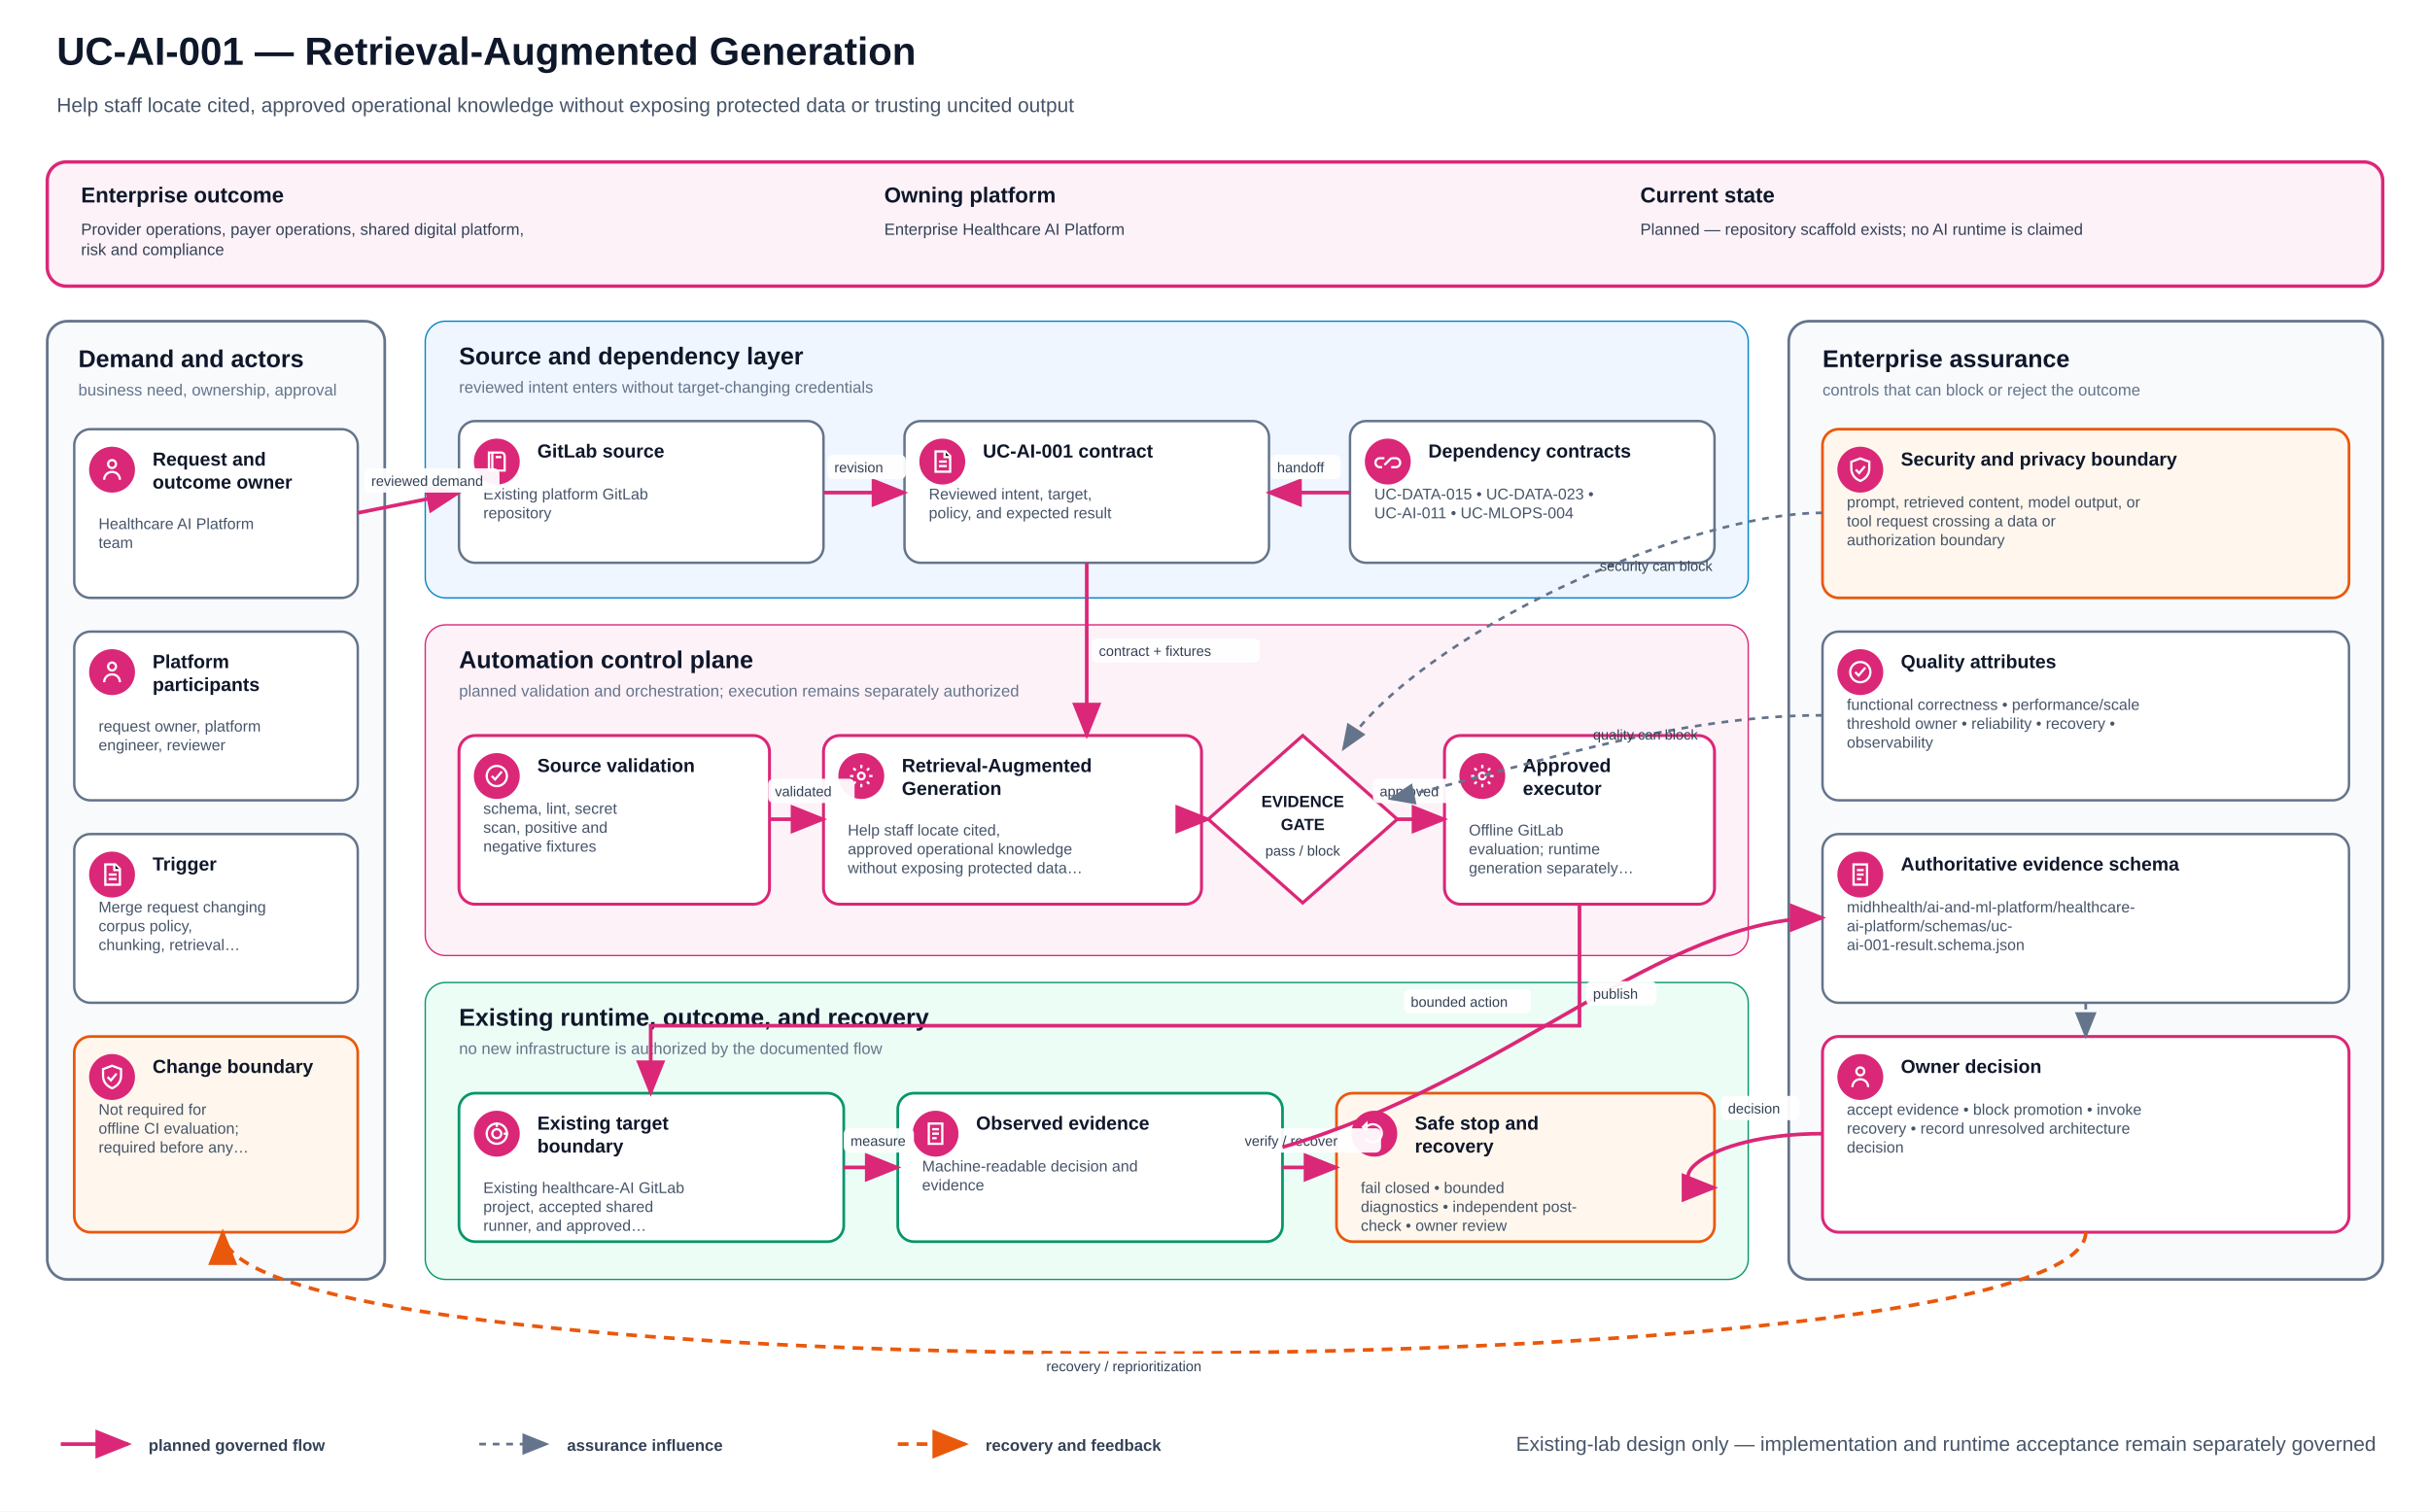
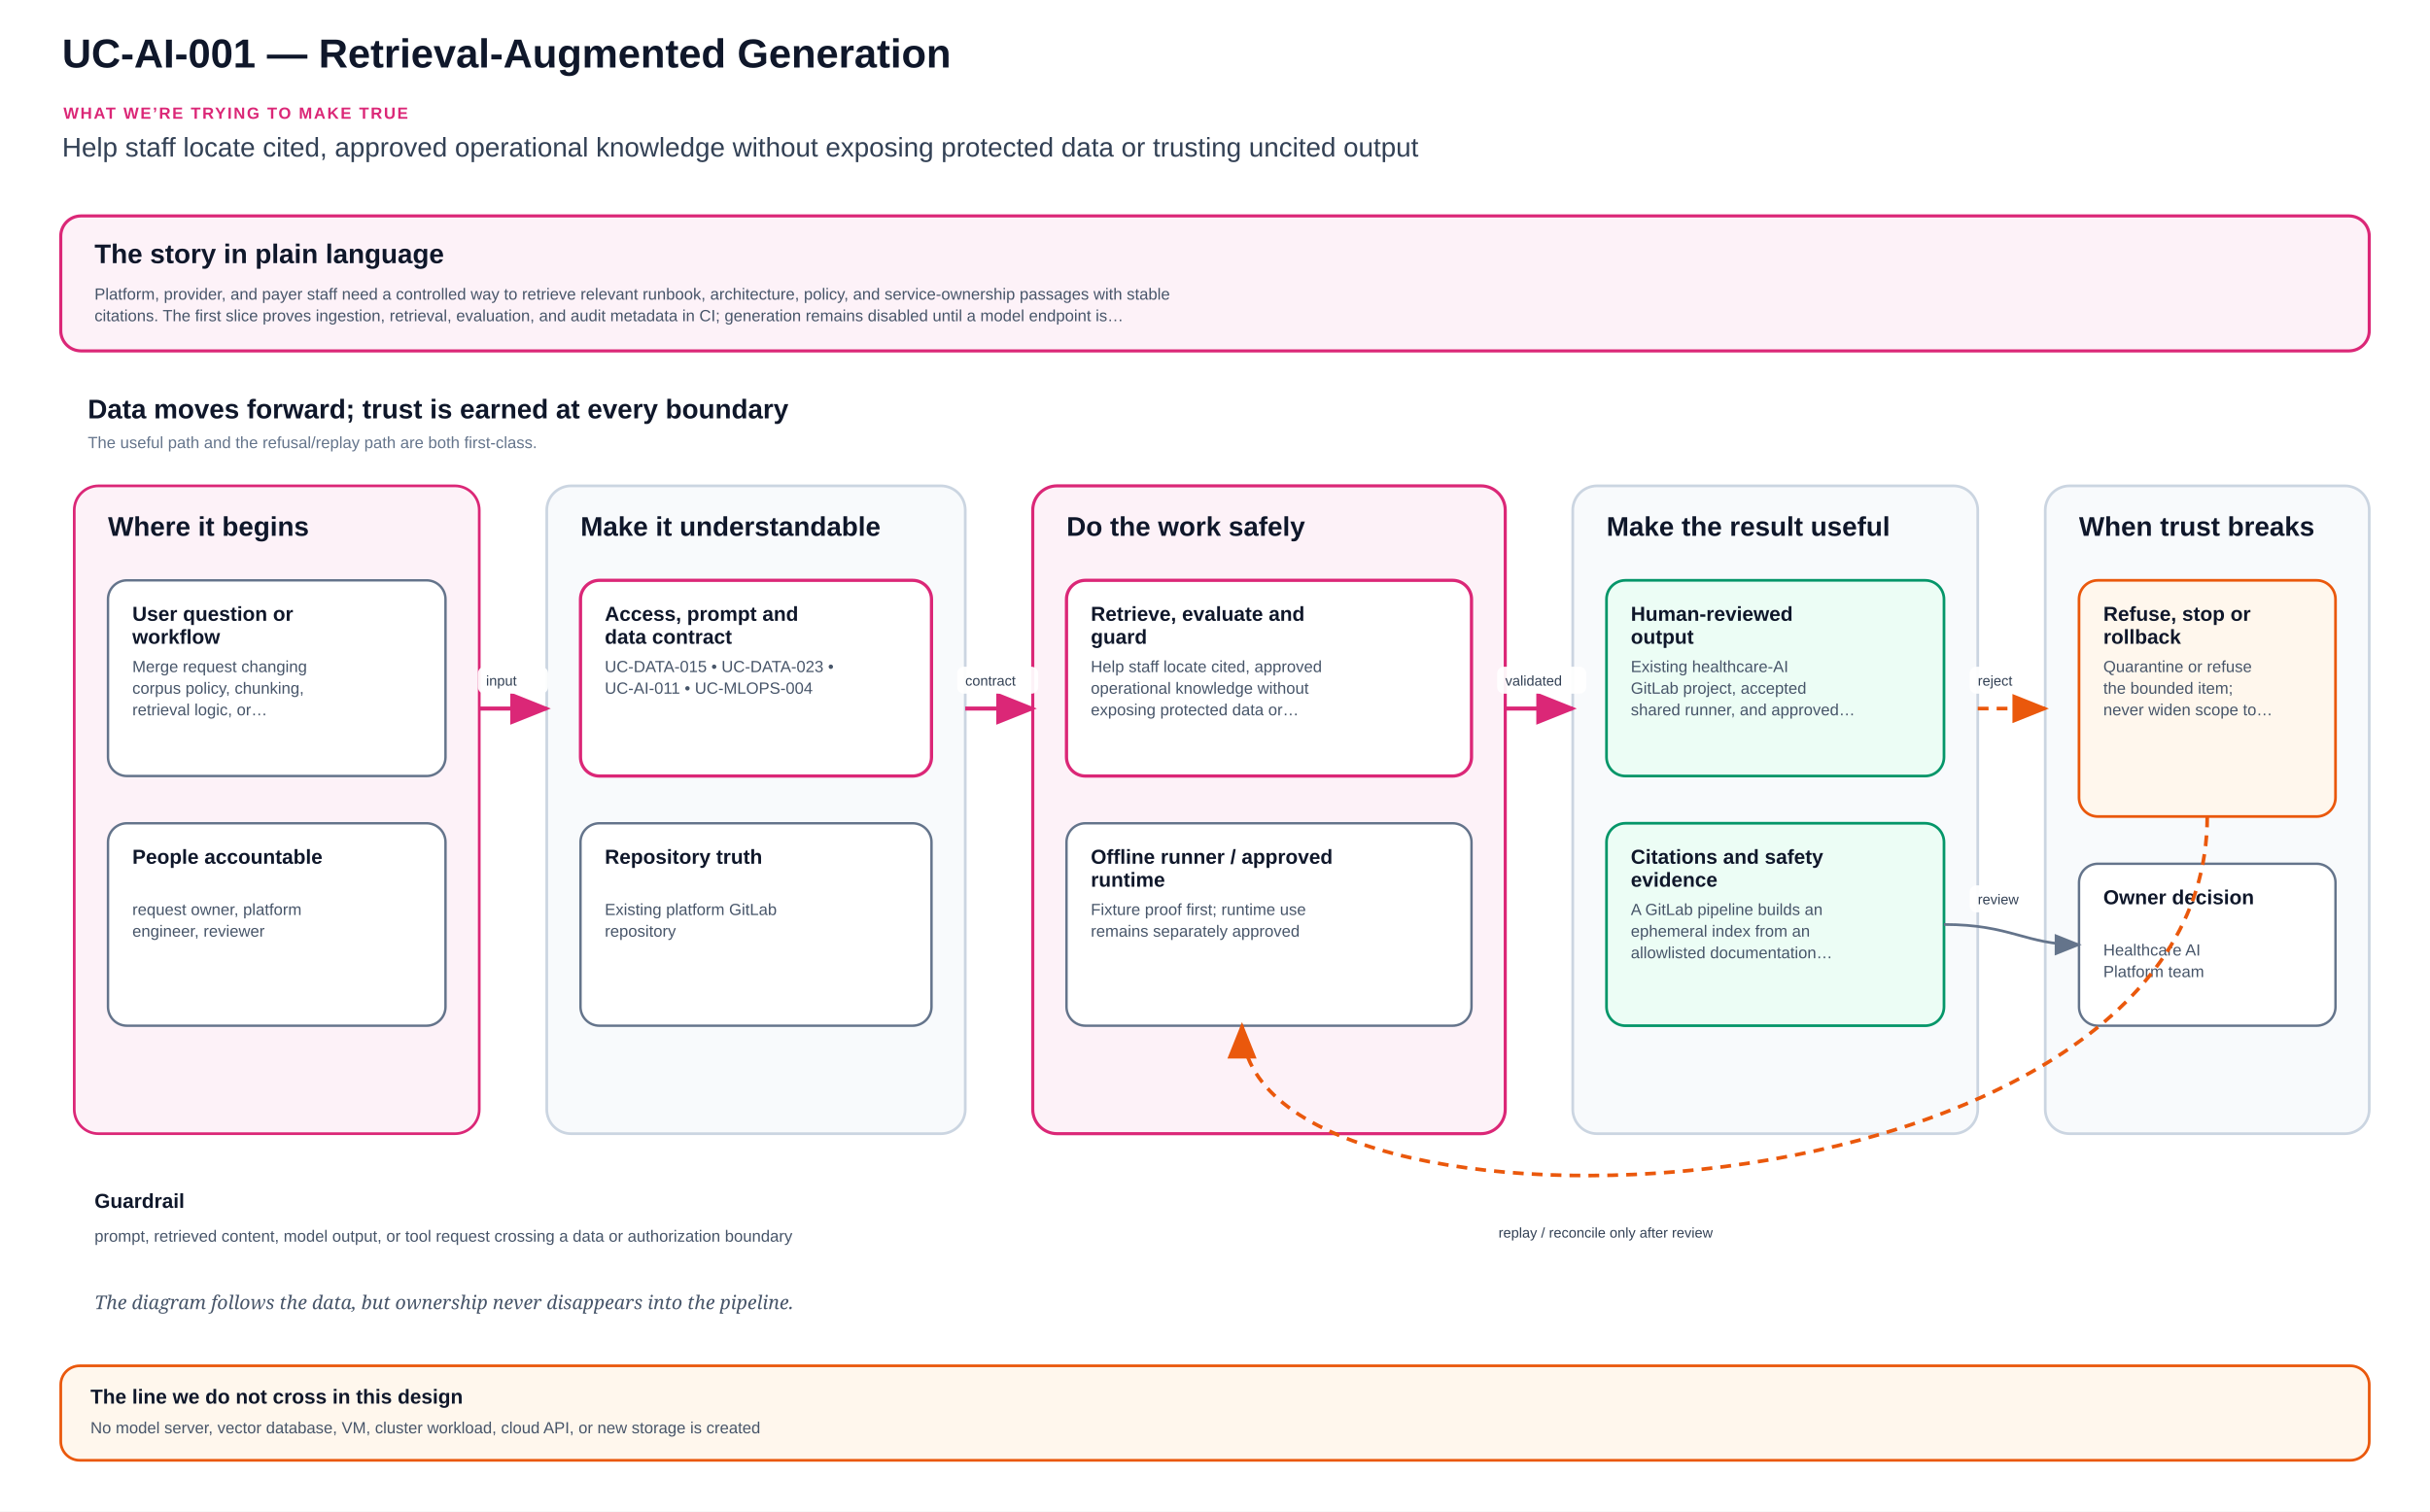
- <svg xmlns="http://www.w3.org/2000/svg" width="1800" height="1120" viewBox="0 0 1800 1120" role="img" aria-labelledby="title desc">
+ <svg xmlns="http://www.w3.org/2000/svg" width="1800" height="1120" viewBox="0 0 1800 1120" role="img" aria-labelledby="title desc" data-use-case="UC-AI-001" data-archetype="data-flow">
  <defs>
    <style>
- .bg{fill:#fff}.context{fill:#fdf2f8;stroke:#db2777;stroke-width:2.5}.rail{fill:#f8fafc;stroke:#64748b;stroke-width:2}.layer{fill:#fff;stroke:#94a3b8;stroke-width:2}.sourceLayer{fill:#eff6ff;stroke:#0284c7}.controlLayer{fill:#fdf2f8;stroke:#db2777}.runtimeLayer{fill:#ecfdf5;stroke:#059669}.node{fill:#fff;stroke:#64748b;stroke-width:1.8}.controlNode{fill:#fff;stroke:#db2777;stroke-width:2.2}.runtimeNode{fill:#fff;stroke:#059669;stroke-width:2}.riskNode{fill:#fff7ed;stroke:#ea580c;stroke-width:2}.iconBadge{fill:#db2777}.mainTitle{font:700 29px Arial,sans-serif;fill:#0f172a}.subtitle{font:15px Arial,sans-serif;fill:#475569}.sectionTitle{font:700 18px Arial,sans-serif;fill:#0f172a}.sectionSub{font:12px Arial,sans-serif;fill:#64748b}.nodeTitle{font:700 14px Arial,sans-serif;fill:#0f172a}.nodeSub{font:11.5px Arial,sans-serif;fill:#475569}.contextTitle{font:700 16px Arial,sans-serif;fill:#0f172a}.contextText{font:12px Arial,sans-serif;fill:#334155}.edge{stroke:#db2777;stroke-width:2.7;fill:none;marker-end:url(#arrow)}.dashed{stroke:#ea580c;stroke-dasharray:8 6;marker-end:url(#orangeArrow)}.assuranceEdge{stroke:#64748b;stroke-width:2;stroke-dasharray:5 5;fill:none;marker-end:url(#grayArrow)}.labelBg{fill:#fff;opacity:.94}.edgeLabel{font:10.5px Arial,sans-serif;fill:#334155}.decision{fill:#fff;stroke:#db2777;stroke-width:2.4}.decisionText{font:700 12px Arial,sans-serif;fill:#0f172a}.legend{font:700 12px Arial,sans-serif;fill:#334155}
+ .bg{fill:#fff}.panel{fill:#f8fafc;stroke:#cbd5e1;stroke-width:2}.accentPanel{fill:#fdf2f8;stroke:#db2777;stroke-width:2.3}.card{fill:#fff;stroke:#64748b;stroke-width:1.8}.accentCard{fill:#fff;stroke:#db2777;stroke-width:2.4}.goodCard{fill:#ecfdf5;stroke:#059669;stroke-width:2}.warnCard{fill:#fff7ed;stroke:#ea580c;stroke-width:2}.darkCard{fill:#0f172a;stroke:#0f172a;stroke-width:2}.mainTitle{font:700 30px Arial,sans-serif;fill:#0f172a}.kicker{font:700 12px Arial,sans-serif;fill:#db2777;letter-spacing:1.2px}.quote{font:20px Arial,sans-serif;fill:#334155}.section{font:700 20px Arial,sans-serif;fill:#0f172a}.sectionSub{font:12px Arial,sans-serif;fill:#64748b}.cardTitle{font:700 15px Arial,sans-serif;fill:#0f172a}.body{font:12px Arial,sans-serif;fill:#475569}.inverseTitle{font:700 15px Arial,sans-serif;fill:#fff}.inverseBody{font:12px Arial,sans-serif;fill:#e2e8f0}.badge{fill:#db2777}.badgeText{font:700 13px Arial,sans-serif;fill:#fff}.arrow{stroke:#db2777;stroke-width:3;fill:none;marker-end:url(#arrow)}.thinArrow{stroke:#64748b;stroke-width:2;fill:none;marker-end:url(#grayArrow)}.feedback{stroke:#ea580c;stroke-width:2.7;stroke-dasharray:8 6;fill:none;marker-end:url(#orangeArrow)}.label{fill:#fff;opacity:.94}.edgeText{font:10.5px Arial,sans-serif;fill:#334155}.lane{fill:none;stroke:#94a3b8;stroke-width:1.8;stroke-dasharray:7 6}.decision{fill:#fff;stroke:#db2777;stroke-width:2.5}.small{font:11px Arial,sans-serif;fill:#64748b}.note{font:italic 14px Georgia,serif;fill:#475569}.hub{fill:#db2777;stroke:#db2777;stroke-width:2}.hubTitle{font:700 18px Arial,sans-serif;fill:#fff}.hubBody{font:12px Arial,sans-serif;fill:#fff}.zone{fill:#fdf2f8;stroke:#db2777;stroke-width:2}.nodeCircle{fill:#fff;stroke:#db2777;stroke-width:2.3}.nodeTitle{font:700 13px Arial,sans-serif;fill:#0f172a}.nodeBody{font:11px Arial,sans-serif;fill:#475569}
</style>
    <marker id="arrow" markerWidth="11" markerHeight="11" refX="9" refY="4" orient="auto">
-       <path d="M0,0 L0,8 L10,4 z" fill="#db2777" />
+       <path d="M0 0L0 8L10 4z" fill="#db2777" />
+     </marker>
+     <marker id="grayArrow" markerWidth="11" markerHeight="11" refX="9" refY="4" orient="auto">
+       <path d="M0 0L0 8L10 4z" fill="#64748b" />
    </marker>
    <marker id="orangeArrow" markerWidth="11" markerHeight="11" refX="9" refY="4" orient="auto">
-       <path d="M0,0 L0,8 L10,4 z" fill="#ea580c" />
+       <path d="M0 0L0 8L10 4z" fill="#ea580c" />
    </marker>
-     <marker id="grayArrow" markerWidth="11" markerHeight="11" refX="9" refY="4" orient="auto">
-       <path d="M0,0 L0,8 L10,4 z" fill="#64748b" />
-     </marker>
-     <symbol id="icon-person" viewBox="0 0 24 24">
-       <circle cx="12" cy="7" r="3.5" fill="none" stroke="#fff" stroke-width="2" />
-       <path d="M5 21c0-4 3-7 7-7s7 3 7 7" fill="none" stroke="#fff" stroke-width="2" />
-     </symbol>
-     <symbol id="icon-repo" viewBox="0 0 24 24">
-       <path d="M5 4h11a3 3 0 013 3v13H7a2 2 0 01-2-2V4z" fill="none" stroke="#fff" stroke-width="2" />
-       <path d="M8 4v16M11 8h5" stroke="#fff" stroke-width="2" />
-     </symbol>
-     <symbol id="icon-contract" viewBox="0 0 24 24">
-       <path d="M6 3h9l4 4v14H6z" fill="none" stroke="#fff" stroke-width="2" />
-       <path d="M14 3v5h5M9 12h7M9 16h7" stroke="#fff" stroke-width="2" />
-     </symbol>
-     <symbol id="icon-link" viewBox="0 0 24 24">
-       <path d="M9 15l6-6M7 17H5a4 4 0 010-8h4M15 9h4a4 4 0 010 8h-4" fill="none" stroke="#fff" stroke-width="2" />
-     </symbol>
-     <symbol id="icon-check" viewBox="0 0 24 24">
-       <circle cx="12" cy="12" r="9" fill="none" stroke="#fff" stroke-width="2" />
-       <path d="M7.5 12l3 3 6-7" fill="none" stroke="#fff" stroke-width="2" />
-     </symbol>
-     <symbol id="icon-gear" viewBox="0 0 24 24">
-       <circle cx="12" cy="12" r="3" fill="none" stroke="#fff" stroke-width="2" />
-       <path d="M12 2v3M12 19v3M2 12h3M19 12h3M5 5l2 2M17 17l2 2M19 5l-2 2M7 17l-2 2" stroke="#fff" stroke-width="2" />
-     </symbol>
-     <symbol id="icon-target" viewBox="0 0 24 24">
-       <circle cx="12" cy="12" r="9" fill="none" stroke="#fff" stroke-width="2" />
-       <circle cx="12" cy="12" r="4" fill="none" stroke="#fff" stroke-width="2" />
-       <path d="M12 2v4M22 12h-4" stroke="#fff" stroke-width="2" />
-     </symbol>
-     <symbol id="icon-evidence" viewBox="0 0 24 24">
-       <path d="M6 3h12v18H6z" fill="none" stroke="#fff" stroke-width="2" />
-       <path d="M9 8h6M9 12h6M9 16h4" stroke="#fff" stroke-width="2" />
-     </symbol>
-     <symbol id="icon-shield" viewBox="0 0 24 24">
-       <path d="M12 2l8 3v6c0 5-3 9-8 11-5-2-8-6-8-11V5z" fill="none" stroke="#fff" stroke-width="2" />
-       <path d="M8 12l3 3 5-6" fill="none" stroke="#fff" stroke-width="2" />
-     </symbol>
-     <symbol id="icon-recovery" viewBox="0 0 24 24">
-       <path d="M5 8V3l-3 3 3 3M5 6a8 8 0 11-1 10" fill="none" stroke="#fff" stroke-width="2" />
-     </symbol>
  </defs>
  <rect class="bg" width="1800" height="1120" />
-   <text class="mainTitle" x="42" y="48">
-     <tspan x="42" dy="0">UC-AI-001 — Retrieval-Augmented Generation</tspan>
+   <text class="mainTitle" x="46" y="50">
+     <tspan x="46" dy="0">UC-AI-001 — Retrieval-Augmented Generation</tspan>
  </text>
-   <text class="subtitle" x="42" y="83" text-anchor="start">
-     <tspan x="42" dy="0">Help staff locate cited, approved operational knowledge without exposing protected data or trusting uncited output</tspan>
+   <text class="kicker" x="47" y="88">WHAT WE’RE TRYING TO MAKE TRUE</text>
+   <text class="quote" x="46" y="116" text-anchor="start">
+     <tspan x="46" dy="0">Help staff locate cited, approved operational knowledge without exposing protected data or trusting uncited output</tspan>
  </text>
-   <rect class="context" x="35" y="120" width="1730" height="92" rx="14" />
-   <text class="contextTitle" x="60" y="150">Enterprise outcome</text>
-   <text class="contextText" x="60" y="174" text-anchor="start">
-     <tspan x="60" dy="0">Provider operations, payer operations, shared digital platform,</tspan>
-     <tspan x="60" dy="15">risk and compliance</tspan>
+   <rect class="accentPanel" x="45" y="160" width="1710" height="100" rx="15" />
+   <text class="section" x="70" y="195">The story in plain language</text>
+   <text class="body" x="70" y="222" text-anchor="start">
+     <tspan x="70" dy="0">Platform, provider, and payer staff need a controlled way to retrieve relevant runbook, architecture, policy, and service-ownership passages with stable</tspan>
+     <tspan x="70" dy="16">citations. The first slice proves ingestion, retrieval, evaluation, and audit metadata in CI; generation remains disabled until a model endpoint is…</tspan>
  </text>
-   <text class="contextTitle" x="655" y="150">Owning platform</text>
-   <text class="contextText" x="655" y="174" text-anchor="start">
-     <tspan x="655" dy="0">Enterprise Healthcare AI Platform</tspan>
+   <text class="section" x="65" y="310">Data moves forward; trust is earned at every boundary</text>
+   <text class="sectionSub" x="65" y="332">The useful path and the refusal/replay path are both first-class.</text>
+   <rect class="zone" x="55" y="360" width="300" height="480" rx="18" />
+   <text class="section" x="80" y="397">Where it begins</text>
+   <rect class="card" x="80" y="430" width="250" height="145" rx="14" />
+   <text class="cardTitle" x="98" y="460" text-anchor="start">
+     <tspan x="98" dy="0">User question or</tspan>
+     <tspan x="98" dy="17">workflow</tspan>
  </text>
-   <text class="contextTitle" x="1215" y="150">Current state</text>
-   <text class="contextText" x="1215" y="174" text-anchor="start">
-     <tspan x="1215" dy="0">Planned — repository scaffold exists; no AI runtime is claimed</tspan>
+   <text class="body" x="98" y="498" text-anchor="start">
+     <tspan x="98" dy="0">Merge request changing</tspan>
+     <tspan x="98" dy="16">corpus policy, chunking,</tspan>
+     <tspan x="98" dy="16">retrieval logic, or…</tspan>
  </text>
-   <rect class="rail" x="35" y="238" width="250" height="710" rx="15" />
-   <text class="sectionTitle" x="58" y="272">Demand and actors</text>
-   <text class="sectionSub" x="58" y="293">business need, ownership, approval</text>
-   <rect class="node" x="55" y="318" width="210" height="125" rx="12" />
-   <circle class="iconBadge" cx="83" cy="348" r="17" />
-   <use href="#icon-person" x="73" y="338" width="20" height="20" />
-   <text class="nodeTitle" x="113" y="345">
-     <tspan x="113" dy="0">Request and</tspan>
-     <tspan x="113" dy="17">outcome owner</tspan>
+   <rect class="card" x="80" y="610" width="250" height="150" rx="14" />
+   <text class="cardTitle" x="98" y="640" text-anchor="start">
+     <tspan x="98" dy="0">People accountable</tspan>
  </text>
-   <text class="nodeSub" x="73" y="392" text-anchor="start">
-     <tspan x="73" dy="0">Healthcare AI Platform</tspan>
-     <tspan x="73" dy="14">team</tspan>
+   <text class="body" x="98" y="678" text-anchor="start">
+     <tspan x="98" dy="0">request owner, platform</tspan>
+     <tspan x="98" dy="16">engineer, reviewer</tspan>
  </text>
-   <rect class="node" x="55" y="468" width="210" height="125" rx="12" />
-   <circle class="iconBadge" cx="83" cy="498" r="17" />
-   <use href="#icon-person" x="73" y="488" width="20" height="20" />
-   <text class="nodeTitle" x="113" y="495">
-     <tspan x="113" dy="0">Platform</tspan>
-     <tspan x="113" dy="17">participants</tspan>
+   <rect class="panel" x="405" y="360" width="310" height="480" rx="18" />
+   <text class="section" x="430" y="397">Make it understandable</text>
+   <rect class="accentCard" x="430" y="430" width="260" height="145" rx="14" />
+   <text class="cardTitle" x="448" y="460" text-anchor="start">
+     <tspan x="448" dy="0">Access, prompt and</tspan>
+     <tspan x="448" dy="17">data contract</tspan>
  </text>
-   <text class="nodeSub" x="73" y="542" text-anchor="start">
-     <tspan x="73" dy="0">request owner, platform</tspan>
-     <tspan x="73" dy="14">engineer, reviewer</tspan>
+   <text class="body" x="448" y="498" text-anchor="start">
+     <tspan x="448" dy="0">UC-DATA-015 • UC-DATA-023 •</tspan>
+     <tspan x="448" dy="16">UC-AI-011 • UC-MLOPS-004</tspan>
  </text>
-   <rect class="node" x="55" y="618" width="210" height="125" rx="12" />
-   <circle class="iconBadge" cx="83" cy="648" r="17" />
-   <use href="#icon-contract" x="73" y="638" width="20" height="20" />
-   <text class="nodeTitle" x="113" y="645">
-     <tspan x="113" dy="0">Trigger</tspan>
+   <rect class="card" x="430" y="610" width="260" height="150" rx="14" />
+   <text class="cardTitle" x="448" y="640" text-anchor="start">
+     <tspan x="448" dy="0">Repository truth</tspan>
  </text>
-   <text class="nodeSub" x="73" y="676" text-anchor="start">
-     <tspan x="73" dy="0">Merge request changing</tspan>
-     <tspan x="73" dy="14">corpus policy,</tspan>
-     <tspan x="73" dy="14">chunking, retrieval…</tspan>
+   <text class="body" x="448" y="678" text-anchor="start">
+     <tspan x="448" dy="0">Existing platform GitLab</tspan>
+     <tspan x="448" dy="16">repository</tspan>
  </text>
-   <rect class="riskNode" x="55" y="768" width="210" height="145" rx="12" />
-   <circle class="iconBadge" cx="83" cy="798" r="17" />
-   <use href="#icon-shield" x="73" y="788" width="20" height="20" />
-   <text class="nodeTitle" x="113" y="795">
-     <tspan x="113" dy="0">Change boundary</tspan>
+   <rect class="accentPanel" x="765" y="360" width="350" height="480" rx="18" />
+   <text class="section" x="790" y="397">Do the work safely</text>
+   <rect class="accentCard" x="790" y="430" width="300" height="145" rx="14" />
+   <text class="cardTitle" x="808" y="460" text-anchor="start">
+     <tspan x="808" dy="0">Retrieve, evaluate and</tspan>
+     <tspan x="808" dy="17">guard</tspan>
  </text>
-   <text class="nodeSub" x="73" y="826" text-anchor="start">
-     <tspan x="73" dy="0">Not required for</tspan>
-     <tspan x="73" dy="14">offline CI evaluation;</tspan>
-     <tspan x="73" dy="14">required before any…</tspan>
+   <text class="body" x="808" y="498" text-anchor="start">
+     <tspan x="808" dy="0">Help staff locate cited, approved</tspan>
+     <tspan x="808" dy="16">operational knowledge without</tspan>
+     <tspan x="808" dy="16">exposing protected data or…</tspan>
  </text>
-   <rect class="sourceLayer" x="315" y="238" width="980" height="205" rx="15" />
-   <text class="sectionTitle" x="340" y="270">Source and dependency layer</text>
-   <text class="sectionSub" x="340" y="291">reviewed intent enters without target-changing credentials</text>
-   <rect class="node" x="340" y="312" width="270" height="105" rx="12" />
-   <circle class="iconBadge" cx="368" cy="342" r="17" />
-   <use href="#icon-repo" x="358" y="332" width="20" height="20" />
-   <text class="nodeTitle" x="398" y="339">
-     <tspan x="398" dy="0">GitLab source</tspan>
+   <rect class="card" x="790" y="610" width="300" height="150" rx="14" />
+   <text class="cardTitle" x="808" y="640" text-anchor="start">
+     <tspan x="808" dy="0">Offline runner / approved</tspan>
+     <tspan x="808" dy="17">runtime</tspan>
  </text>
-   <text class="nodeSub" x="358" y="370" text-anchor="start">
-     <tspan x="358" dy="0">Existing platform GitLab</tspan>
-     <tspan x="358" dy="14">repository</tspan>
+   <text class="body" x="808" y="678" text-anchor="start">
+     <tspan x="808" dy="0">Fixture proof first; runtime use</tspan>
+     <tspan x="808" dy="16">remains separately approved</tspan>
  </text>
-   <rect class="node" x="670" y="312" width="270" height="105" rx="12" />
-   <circle class="iconBadge" cx="698" cy="342" r="17" />
-   <use href="#icon-contract" x="688" y="332" width="20" height="20" />
-   <text class="nodeTitle" x="728" y="339">
-     <tspan x="728" dy="0">UC-AI-001 contract</tspan>
+   <rect class="panel" x="1165" y="360" width="300" height="480" rx="18" />
+   <text class="section" x="1190" y="397">Make the result useful</text>
+   <rect class="goodCard" x="1190" y="430" width="250" height="145" rx="14" />
+   <text class="cardTitle" x="1208" y="460" text-anchor="start">
+     <tspan x="1208" dy="0">Human-reviewed</tspan>
+     <tspan x="1208" dy="17">output</tspan>
  </text>
-   <text class="nodeSub" x="688" y="370" text-anchor="start">
-     <tspan x="688" dy="0">Reviewed intent, target,</tspan>
-     <tspan x="688" dy="14">policy, and expected result</tspan>
+   <text class="body" x="1208" y="498" text-anchor="start">
+     <tspan x="1208" dy="0">Existing healthcare-AI</tspan>
+     <tspan x="1208" dy="16">GitLab project, accepted</tspan>
+     <tspan x="1208" dy="16">shared runner, and approved…</tspan>
  </text>
-   <rect class="node" x="1000" y="312" width="270" height="105" rx="12" />
-   <circle class="iconBadge" cx="1028" cy="342" r="17" />
-   <use href="#icon-link" x="1018" y="332" width="20" height="20" />
-   <text class="nodeTitle" x="1058" y="339">
-     <tspan x="1058" dy="0">Dependency contracts</tspan>
+   <rect class="goodCard" x="1190" y="610" width="250" height="150" rx="14" />
+   <text class="cardTitle" x="1208" y="640" text-anchor="start">
+     <tspan x="1208" dy="0">Citations and safety</tspan>
+     <tspan x="1208" dy="17">evidence</tspan>
  </text>
-   <text class="nodeSub" x="1018" y="370" text-anchor="start">
-     <tspan x="1018" dy="0">UC-DATA-015 • UC-DATA-023 •</tspan>
-     <tspan x="1018" dy="14">UC-AI-011 • UC-MLOPS-004</tspan>
+   <text class="body" x="1208" y="678" text-anchor="start">
+     <tspan x="1208" dy="0">A GitLab pipeline builds an</tspan>
+     <tspan x="1208" dy="16">ephemeral index from an</tspan>
+     <tspan x="1208" dy="16">allowlisted documentation…</tspan>
  </text>
-   <rect class="controlLayer" x="315" y="463" width="980" height="245" rx="15" />
-   <text class="sectionTitle" x="340" y="495">Automation control plane</text>
-   <text class="sectionSub" x="340" y="516">planned validation and orchestration; execution remains separately authorized</text>
-   <rect class="controlNode" x="340" y="545" width="230" height="125" rx="12" />
-   <circle class="iconBadge" cx="368" cy="575" r="17" />
-   <use href="#icon-check" x="358" y="565" width="20" height="20" />
-   <text class="nodeTitle" x="398" y="572">
-     <tspan x="398" dy="0">Source validation</tspan>
+   <rect class="panel" x="1515" y="360" width="240" height="480" rx="18" />
+   <text class="section" x="1540" y="397">When trust breaks</text>
+   <rect class="warnCard" x="1540" y="430" width="190" height="175" rx="14" />
+   <text class="cardTitle" x="1558" y="460" text-anchor="start">
+     <tspan x="1558" dy="0">Refuse, stop or</tspan>
+     <tspan x="1558" dy="17">rollback</tspan>
  </text>
-   <text class="nodeSub" x="358" y="603" text-anchor="start">
-     <tspan x="358" dy="0">schema, lint, secret</tspan>
-     <tspan x="358" dy="14">scan, positive and</tspan>
-     <tspan x="358" dy="14">negative fixtures</tspan>
+   <text class="body" x="1558" y="498" text-anchor="start">
+     <tspan x="1558" dy="0">Quarantine or refuse</tspan>
+     <tspan x="1558" dy="16">the bounded item;</tspan>
+     <tspan x="1558" dy="16">never widen scope to…</tspan>
  </text>
-   <rect class="controlNode" x="610" y="545" width="280" height="125" rx="12" />
-   <circle class="iconBadge" cx="638" cy="575" r="17" />
-   <use href="#icon-gear" x="628" y="565" width="20" height="20" />
-   <text class="nodeTitle" x="668" y="572">
-     <tspan x="668" dy="0">Retrieval-Augmented</tspan>
-     <tspan x="668" dy="17">Generation</tspan>
+   <rect class="card" x="1540" y="640" width="190" height="120" rx="14" />
+   <text class="cardTitle" x="1558" y="670" text-anchor="start">
+     <tspan x="1558" dy="0">Owner decision</tspan>
  </text>
-   <text class="nodeSub" x="628" y="619" text-anchor="start">
-     <tspan x="628" dy="0">Help staff locate cited,</tspan>
-     <tspan x="628" dy="14">approved operational knowledge</tspan>
-     <tspan x="628" dy="14">without exposing protected data…</tspan>
+   <text class="body" x="1558" y="708" text-anchor="start">
+     <tspan x="1558" dy="0">Healthcare AI</tspan>
+     <tspan x="1558" dy="16">Platform team</tspan>
  </text>
-   <polygon class="decision" points="965,545 1035,607 965,669 895,607" />
-   <text class="decisionText" x="965" y="598" text-anchor="middle">EVIDENCE</text>
-   <text class="decisionText" x="965" y="615" text-anchor="middle">GATE</text>
-   <text class="edgeLabel" x="965" y="634" text-anchor="middle">pass / block</text>
-   <rect class="controlNode" x="1070" y="545" width="200" height="125" rx="12" />
-   <circle class="iconBadge" cx="1098" cy="575" r="17" />
-   <use href="#icon-gear" x="1088" y="565" width="20" height="20" />
-   <text class="nodeTitle" x="1128" y="572">
-     <tspan x="1128" dy="0">Approved</tspan>
-     <tspan x="1128" dy="17">executor</tspan>
+   <path class="arrow" d="M355 525 L405 525" />
+   <rect class="label" x="354" y="494" width="52" height="20" rx="5" />
+   <text class="edgeText" x="360" y="508">input</text>
+   <path class="arrow" d="M715 525 L765 525" />
+   <rect class="label" x="709" y="494" width="60" height="20" rx="5" />
+   <text class="edgeText" x="715" y="508">contract</text>
+   <path class="arrow" d="M1115 525 L1165 525" />
+   <rect class="label" x="1109" y="494" width="66" height="20" rx="5" />
+   <text class="edgeText" x="1115" y="508">validated</text>
+   <path class="feedback" d="M1465 525 L1515 525" />
+   <rect class="label" x="1459" y="494" width="52" height="20" rx="5" />
+   <text class="edgeText" x="1465" y="508">reject</text>
+   <path class="thinArrow" d="M1440 685 C1490 685 1500 700 1540 700" />
+   <rect class="label" x="1459" y="656" width="52" height="20" rx="5" />
+   <text class="edgeText" x="1465" y="670">review</text>
+   <path class="feedback" d="M1635 605 C1635 910 920 940 920 760" />
+   <rect class="label" x="1104" y="903" width="228" height="20" rx="5" />
+   <text class="edgeText" x="1110" y="917">replay / reconcile only after review</text>
+   <text class="cardTitle" x="70" y="895">Guardrail</text>
+   <text class="body" x="70" y="920" text-anchor="start">
+     <tspan x="70" dy="0">prompt, retrieved content, model output, or tool request crossing a data or authorization boundary</tspan>
  </text>
-   <text class="nodeSub" x="1088" y="619" text-anchor="start">
-     <tspan x="1088" dy="0">Offline GitLab</tspan>
-     <tspan x="1088" dy="14">evaluation; runtime</tspan>
-     <tspan x="1088" dy="14">generation separately…</tspan>
+   <text class="note" x="70" y="970">The diagram follows the data, but ownership never disappears into the pipeline.</text>
+   <rect class="warnCard" x="45" y="1012" width="1710" height="70" rx="14" />
+   <text class="cardTitle" x="67" y="1040">The line we do not cross in this design</text>
+   <text class="body" x="67" y="1062" text-anchor="start">
+     <tspan x="67" dy="0">No model server, vector database, VM, cluster workload, cloud API, or new storage is created</tspan>
  </text>
-   <rect class="runtimeLayer" x="315" y="728" width="980" height="220" rx="15" />
-   <text class="sectionTitle" x="340" y="760">Existing runtime, outcome, and recovery</text>
-   <text class="sectionSub" x="340" y="781">no new infrastructure is authorized by the documented flow</text>
-   <rect class="runtimeNode" x="340" y="810" width="285" height="110" rx="12" />
-   <circle class="iconBadge" cx="368" cy="840" r="17" />
-   <use href="#icon-target" x="358" y="830" width="20" height="20" />
-   <text class="nodeTitle" x="398" y="837">
-     <tspan x="398" dy="0">Existing target</tspan>
-     <tspan x="398" dy="17">boundary</tspan>
-   </text>
-   <text class="nodeSub" x="358" y="884" text-anchor="start">
-     <tspan x="358" dy="0">Existing healthcare-AI GitLab</tspan>
-     <tspan x="358" dy="14">project, accepted shared</tspan>
-     <tspan x="358" dy="14">runner, and approved…</tspan>
-   </text>
-   <rect class="runtimeNode" x="665" y="810" width="285" height="110" rx="12" />
-   <circle class="iconBadge" cx="693" cy="840" r="17" />
-   <use href="#icon-evidence" x="683" y="830" width="20" height="20" />
-   <text class="nodeTitle" x="723" y="837">
-     <tspan x="723" dy="0">Observed evidence</tspan>
-   </text>
-   <text class="nodeSub" x="683" y="868" text-anchor="start">
-     <tspan x="683" dy="0">Machine-readable decision and</tspan>
-     <tspan x="683" dy="14">evidence</tspan>
-   </text>
-   <rect class="riskNode" x="990" y="810" width="280" height="110" rx="12" />
-   <circle class="iconBadge" cx="1018" cy="840" r="17" />
-   <use href="#icon-recovery" x="1008" y="830" width="20" height="20" />
-   <text class="nodeTitle" x="1048" y="837">
-     <tspan x="1048" dy="0">Safe stop and</tspan>
-     <tspan x="1048" dy="17">recovery</tspan>
-   </text>
-   <text class="nodeSub" x="1008" y="884" text-anchor="start">
-     <tspan x="1008" dy="0">fail closed • bounded</tspan>
-     <tspan x="1008" dy="14">diagnostics • independent post-</tspan>
-     <tspan x="1008" dy="14">check • owner review</tspan>
-   </text>
-   <rect class="rail" x="1325" y="238" width="440" height="710" rx="15" />
-   <text class="sectionTitle" x="1350" y="272">Enterprise assurance</text>
-   <text class="sectionSub" x="1350" y="293">controls that can block or reject the outcome</text>
-   <rect class="riskNode" x="1350" y="318" width="390" height="125" rx="12" />
-   <circle class="iconBadge" cx="1378" cy="348" r="17" />
-   <use href="#icon-shield" x="1368" y="338" width="20" height="20" />
-   <text class="nodeTitle" x="1408" y="345">
-     <tspan x="1408" dy="0">Security and privacy boundary</tspan>
-   </text>
-   <text class="nodeSub" x="1368" y="376" text-anchor="start">
-     <tspan x="1368" dy="0">prompt, retrieved content, model output, or</tspan>
-     <tspan x="1368" dy="14">tool request crossing a data or</tspan>
-     <tspan x="1368" dy="14">authorization boundary</tspan>
-   </text>
-   <rect class="node" x="1350" y="468" width="390" height="125" rx="12" />
-   <circle class="iconBadge" cx="1378" cy="498" r="17" />
-   <use href="#icon-check" x="1368" y="488" width="20" height="20" />
-   <text class="nodeTitle" x="1408" y="495">
-     <tspan x="1408" dy="0">Quality attributes</tspan>
-   </text>
-   <text class="nodeSub" x="1368" y="526" text-anchor="start">
-     <tspan x="1368" dy="0">functional correctness • performance/scale</tspan>
-     <tspan x="1368" dy="14">threshold owner • reliability • recovery •</tspan>
-     <tspan x="1368" dy="14">observability</tspan>
-   </text>
-   <rect class="node" x="1350" y="618" width="390" height="125" rx="12" />
-   <circle class="iconBadge" cx="1378" cy="648" r="17" />
-   <use href="#icon-evidence" x="1368" y="638" width="20" height="20" />
-   <text class="nodeTitle" x="1408" y="645">
-     <tspan x="1408" dy="0">Authoritative evidence schema</tspan>
-   </text>
-   <text class="nodeSub" x="1368" y="676" text-anchor="start">
-     <tspan x="1368" dy="0">midhhealth/ai-and-ml-platform/healthcare-</tspan>
-     <tspan x="1368" dy="14">ai-platform/schemas/uc-</tspan>
-     <tspan x="1368" dy="14">ai-001-result.schema.json</tspan>
-   </text>
-   <rect class="controlNode" x="1350" y="768" width="390" height="145" rx="12" />
-   <circle class="iconBadge" cx="1378" cy="798" r="17" />
-   <use href="#icon-person" x="1368" y="788" width="20" height="20" />
-   <text class="nodeTitle" x="1408" y="795">
-     <tspan x="1408" dy="0">Owner decision</tspan>
-   </text>
-   <text class="nodeSub" x="1368" y="826" text-anchor="start">
-     <tspan x="1368" dy="0">accept evidence • block promotion • invoke</tspan>
-     <tspan x="1368" dy="14">recovery • record unresolved architecture</tspan>
-     <tspan x="1368" dy="14">decision</tspan>
-   </text>
-   <path class="edge" d="M265 380 L340 365" />
-   <rect class="labelBg" x="270" y="347" width="100" height="18" rx="4" />
-   <text class="edgeLabel" x="275" y="360">reviewed demand</text>
-   <path class="edge" d="M610 365 L670 365" />
-   <rect class="labelBg" x="613" y="337" width="58" height="18" rx="4" />
-   <text class="edgeLabel" x="618" y="350">revision</text>
-   <path class="edge" d="M1000 365 L940 365" />
-   <rect class="labelBg" x="941" y="337" width="52" height="18" rx="4" />
-   <text class="edgeLabel" x="946" y="350">handoff</text>
-   <path class="edge" d="M805 417 L805 545" />
-   <rect class="labelBg" x="809" y="473" width="124" height="18" rx="4" />
-   <text class="edgeLabel" x="814" y="486">contract + fixtures</text>
-   <path class="edge" d="M570 607 L610 607" />
-   <rect class="labelBg" x="569" y="577" width="64" height="18" rx="4" />
-   <text class="edgeLabel" x="574" y="590">validated</text>
-   <path class="edge" d="M890 607 L895 607" />
-   <path class="edge" d="M1035 607 L1070 607" />
-   <rect class="labelBg" x="1017" y="577" width="58" height="18" rx="4" />
-   <text class="edgeLabel" x="1022" y="590">approved</text>
-   <path class="edge" d="M1170 670 L1170 760 L482 760 L482 810" />
-   <rect class="labelBg" x="1040" y="733" width="94" height="18" rx="4" />
-   <text class="edgeLabel" x="1045" y="746">bounded action</text>
-   <path class="edge" d="M625 865 L665 865" />
-   <rect class="labelBg" x="625" y="836" width="52" height="18" rx="4" />
-   <text class="edgeLabel" x="630" y="849">measure</text>
-   <path class="edge" d="M950 865 L990 865" />
-   <rect class="labelBg" x="917" y="836" width="106" height="18" rx="4" />
-   <text class="edgeLabel" x="922" y="849">verify / recover</text>
-   <path class="assuranceEdge" d="M1350 380 C1250 380 1050 470 995 555" />
-   <text class="edgeLabel" x="1185" y="423">security can block</text>
-   <path class="assuranceEdge" d="M1350 530 C1230 530 1110 575 1030 592" />
-   <text class="edgeLabel" x="1180" y="548">quality can block</text>
-   <path class="edge" d="M950 850 C1120 800 1230 680 1350 680" />
-   <rect class="labelBg" x="1175" y="727" width="52" height="18" rx="4" />
-   <text class="edgeLabel" x="1180" y="740">publish</text>
-   <path class="assuranceEdge" d="M1545 743 L1545 768" />
-   <path class="edge" d="M1350 840 C1260 840 1225 880 1270 880" />
-   <rect class="labelBg" x="1275" y="812" width="58" height="18" rx="4" />
-   <text class="edgeLabel" x="1280" y="825">decision</text>
-   <path class="edge dashed" d="M1545 913 C1545 1030 165 1035 165 913" />
-   <rect class="labelBg" x="770" y="1003" width="172" height="18" rx="4" />
-   <text class="edgeLabel" x="775" y="1016">recovery / reprioritization</text>
-   <line x1="45" y1="1070" x2="95" y2="1070" class="edge" />
-   <text class="legend" x="110" y="1075">planned governed flow</text>
-   <line x1="355" y1="1070" x2="405" y2="1070" class="assuranceEdge" />
-   <text class="legend" x="420" y="1075">assurance influence</text>
-   <line x1="665" y1="1070" x2="715" y2="1070" class="edge dashed" />
-   <text class="legend" x="730" y="1075">recovery and feedback</text>
-   <text class="subtitle" x="1760" y="1075" text-anchor="end">Existing-lab design only — implementation and runtime acceptance remain separately governed</text>
</svg>
